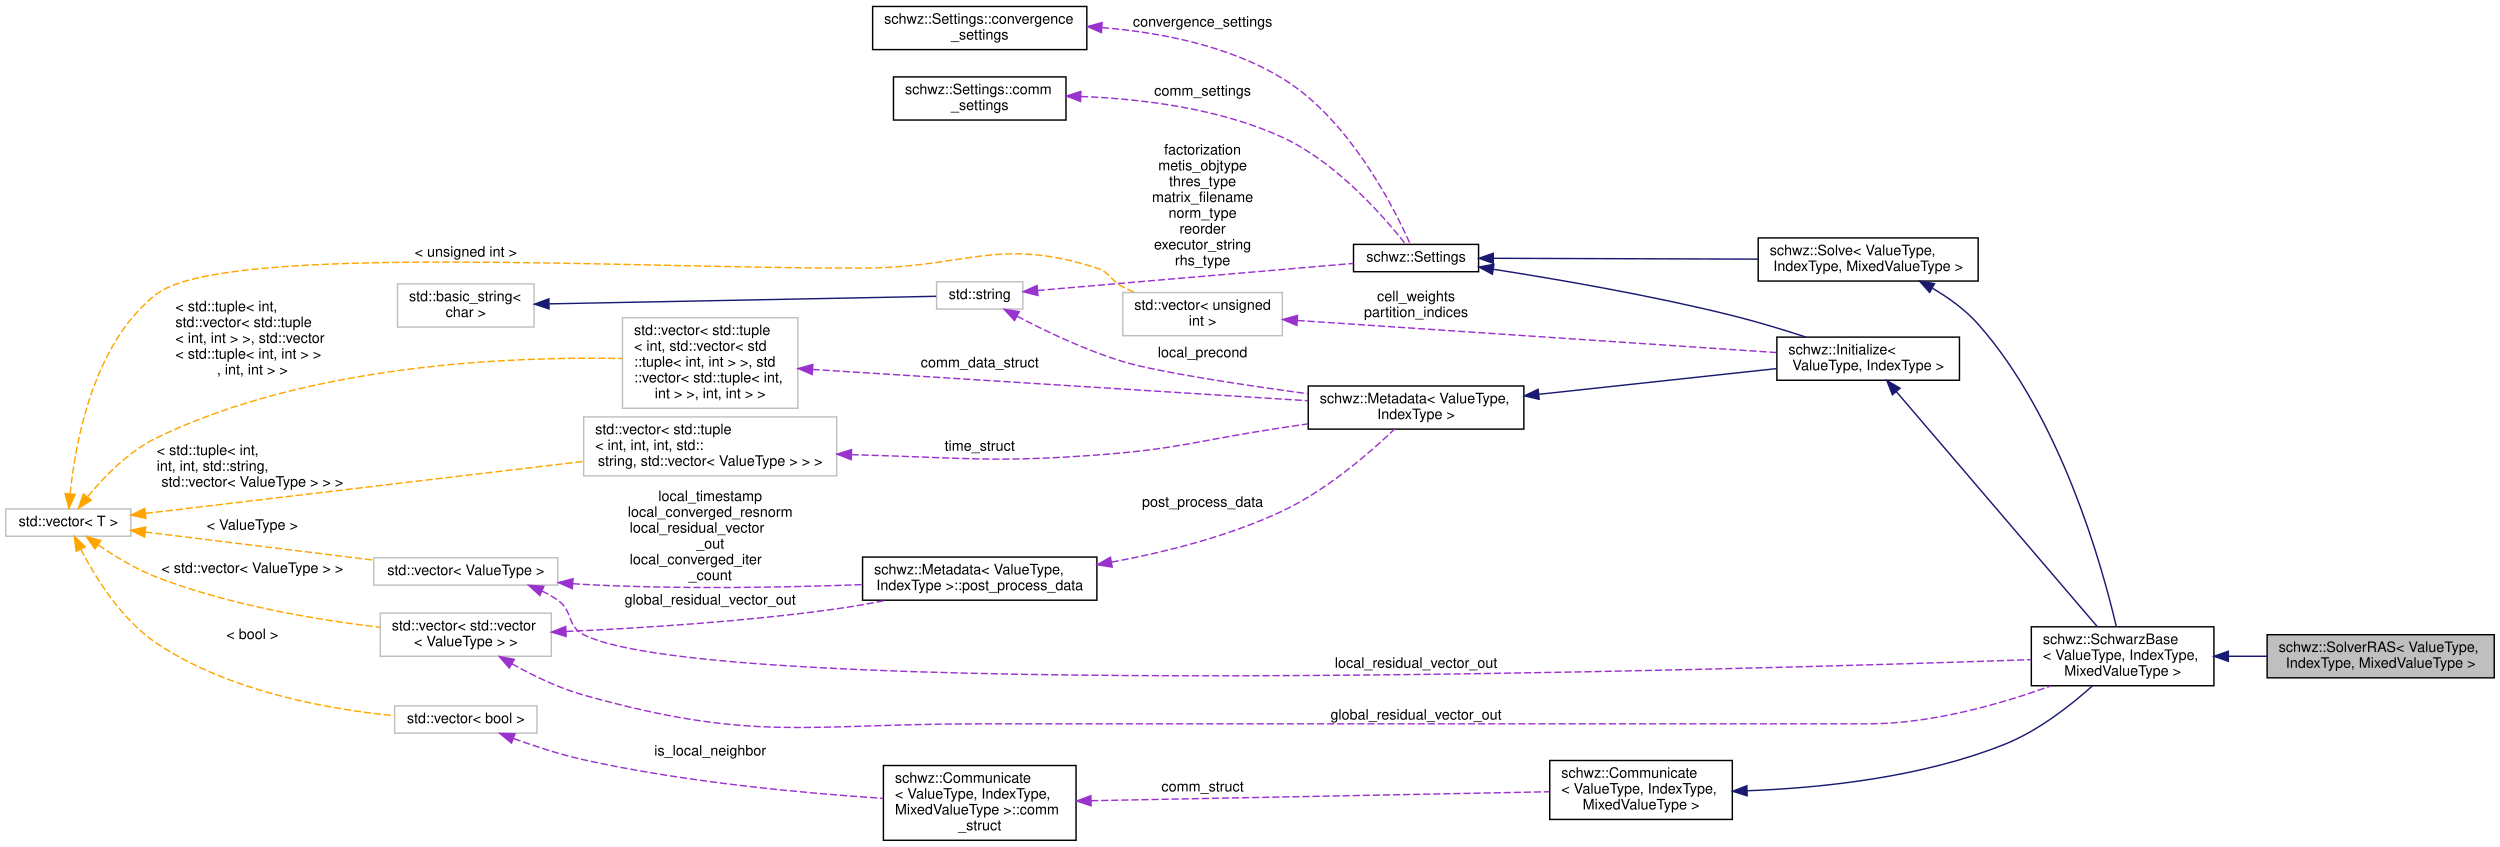
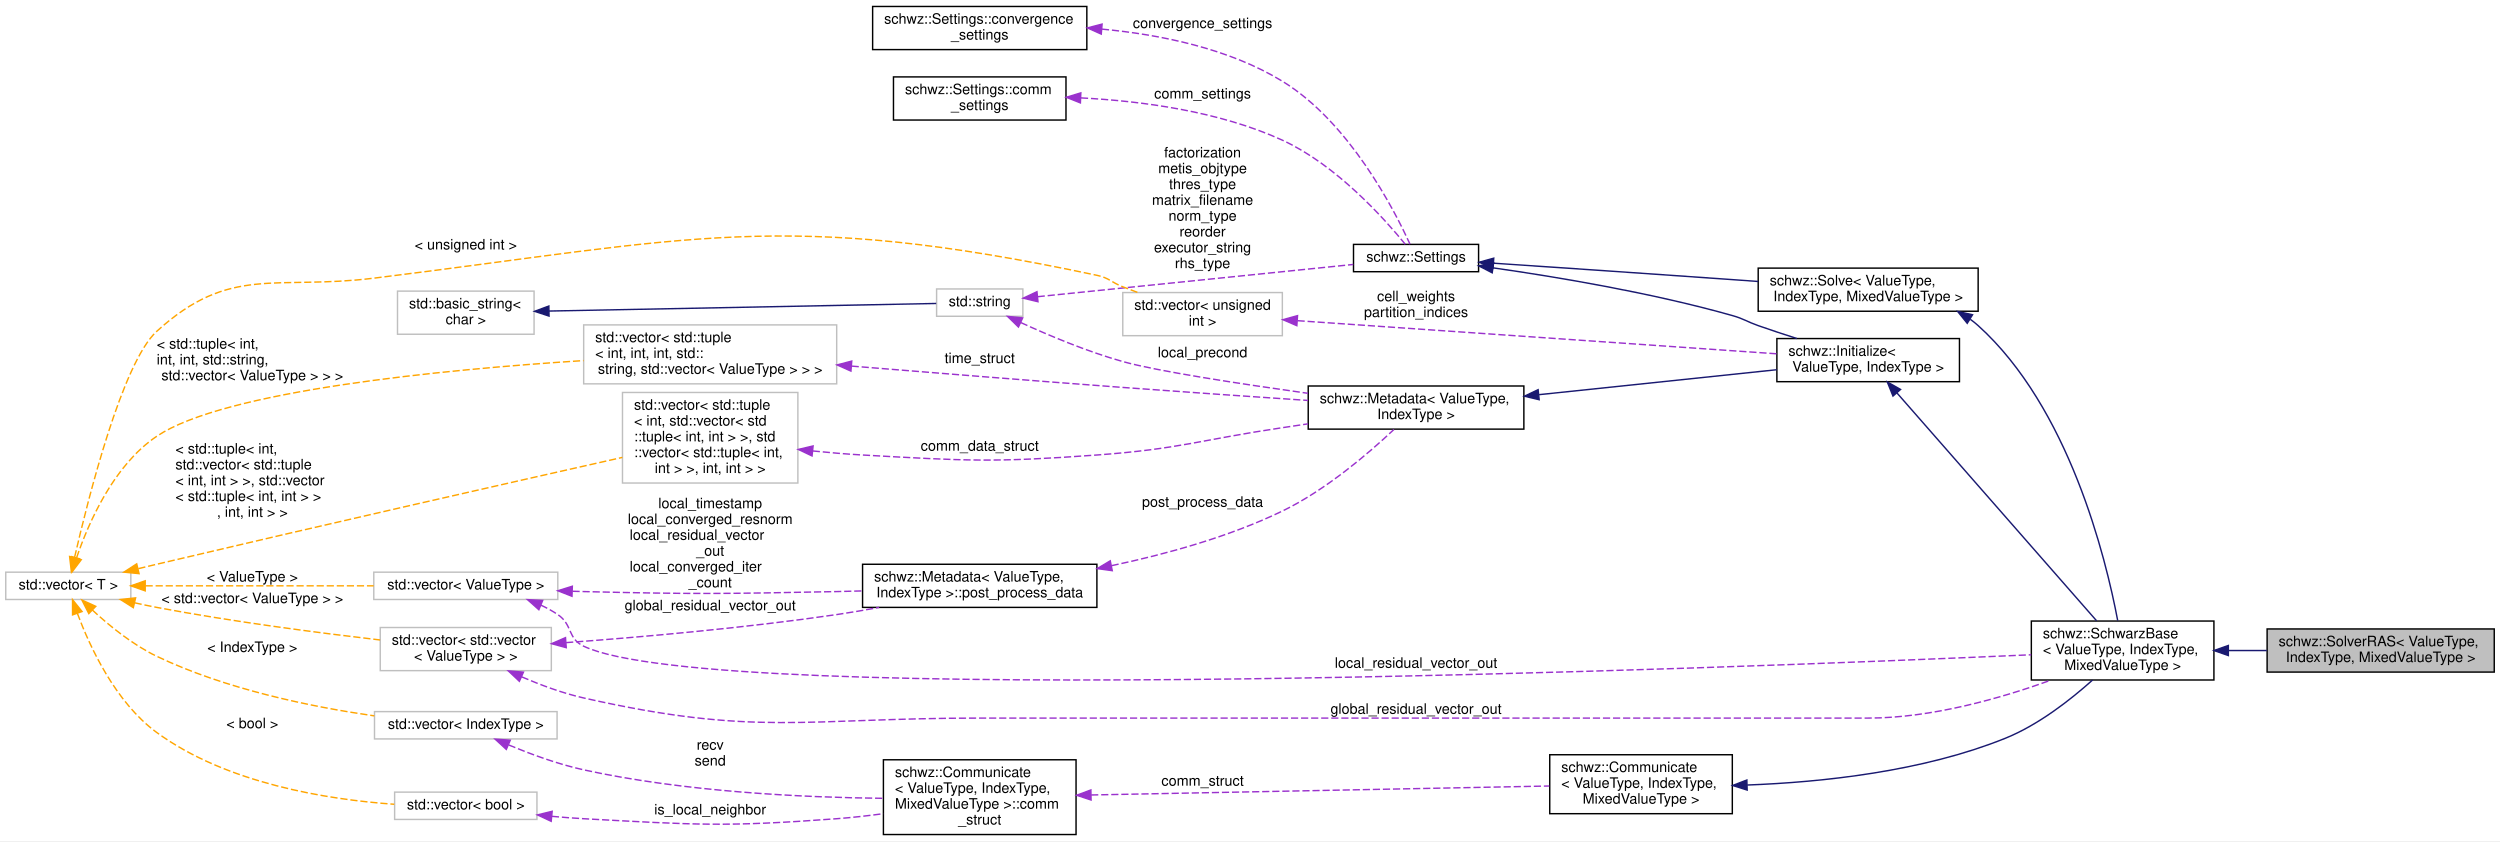
- <svg xmlns="http://www.w3.org/2000/svg" xmlns:xlink="http://www.w3.org/1999/xlink" width="1739pt" height="589pt" viewBox="0.00 0.00 1739.00 589.00">
-   <g id="graph0" class="graph" transform="scale(1 1) rotate(0) translate(4 585)">
-     <polygon fill="#ffffff" stroke="transparent" points="-4,4 -4,-585 1735,-585 1735,4 -4,4" />
+ <svg xmlns="http://www.w3.org/2000/svg" xmlns:xlink="http://www.w3.org/1999/xlink" width="1739pt" height="585pt" viewBox="0.00 0.00 1739.00 585.00">
+   <g id="graph0" class="graph" transform="scale(1 1) rotate(0) translate(4 581)">
+     <polygon fill="#ffffff" stroke="transparent" points="-4,4 -4,-581 1735,-581 1735,4 -4,4" />
    <g id="node1" class="node">
      <polygon fill="#bfbfbf" stroke="#000000" points="1573,-113.5 1573,-143.5 1731,-143.5 1731,-113.5 1573,-113.5" />
      <text text-anchor="start" x="1581" y="-131.5" font-family="Helvetica,sans-Serif" font-size="10.00" fill="#000000">schwz::SolverRAS&lt; ValueType,</text>
      <text text-anchor="middle" x="1652" y="-120.5" font-family="Helvetica,sans-Serif" font-size="10.00" fill="#000000"> IndexType, MixedValueType &gt;</text>
    </g>
    <g id="node2" class="node">
      <g id="a_node2">
        <a xlink:href="classschwz_1_1SchwarzBase.html" target="_top" xlink:title="The Base solver class is meant to be the class implementing the common implementations for all the sc...">
          <polygon fill="#ffffff" stroke="#000000" points="1409,-108 1409,-149 1536,-149 1536,-108 1409,-108" />
          <text text-anchor="start" x="1417" y="-137" font-family="Helvetica,sans-Serif" font-size="10.00" fill="#000000">schwz::SchwarzBase</text>
          <text text-anchor="start" x="1417" y="-126" font-family="Helvetica,sans-Serif" font-size="10.00" fill="#000000">&lt; ValueType, IndexType,</text>
          <text text-anchor="middle" x="1472.5" y="-115" font-family="Helvetica,sans-Serif" font-size="10.00" fill="#000000"> MixedValueType &gt;</text>
        </a>
      </g>
    </g>
    <g id="edge1" class="edge">
      <path fill="none" stroke="#191970" d="M1546.218,-128.5C1554.99,-128.5 1563.974,-128.5 1572.819,-128.5" />
      <polygon fill="#191970" stroke="#191970" points="1546.038,-125 1536.038,-128.5 1546.038,-132 1546.038,-125" />
    </g>
    <g id="node3" class="node">
      <g id="a_node3">
        <a xlink:href="classschwz_1_1Initialize.html" target="_top" xlink:title="The initialization class that provides methods for initialization of the solver. ">
-           <polygon fill="#ffffff" stroke="#000000" points="1232,-320.5 1232,-350.5 1359,-350.5 1359,-320.5 1232,-320.5" />
-           <text text-anchor="start" x="1240" y="-338.5" font-family="Helvetica,sans-Serif" font-size="10.00" fill="#000000">schwz::Initialize&lt;</text>
-           <text text-anchor="middle" x="1295.5" y="-327.5" font-family="Helvetica,sans-Serif" font-size="10.00" fill="#000000"> ValueType, IndexType &gt;</text>
+           <polygon fill="#ffffff" stroke="#000000" points="1232,-315.5 1232,-345.5 1359,-345.5 1359,-315.5 1232,-315.5" />
+           <text text-anchor="start" x="1240" y="-333.5" font-family="Helvetica,sans-Serif" font-size="10.00" fill="#000000">schwz::Initialize&lt;</text>
+           <text text-anchor="middle" x="1295.5" y="-322.5" font-family="Helvetica,sans-Serif" font-size="10.00" fill="#000000"> ValueType, IndexType &gt;</text>
        </a>
      </g>
    </g>
    <g id="edge2" class="edge">
-       <path fill="none" stroke="#191970" d="M1315.143,-312.528C1349.876,-271.908 1421.601,-188.026 1454.856,-149.135" />
-       <polygon fill="#191970" stroke="#191970" points="1312.354,-310.404 1308.515,-320.279 1317.674,-314.953 1312.354,-310.404" />
+       <path fill="none" stroke="#191970" d="M1315.431,-307.754C1350.108,-268.179 1421.024,-187.247 1454.387,-149.171" />
+       <polygon fill="#191970" stroke="#191970" points="1312.762,-305.489 1308.804,-315.317 1318.026,-310.103 1312.762,-305.489" />
    </g>
    <g id="node4" class="node">
      <g id="a_node4">
        <a xlink:href="structschwz_1_1Settings.html" target="_top" xlink:title="The struct that contains the solver settings and the parameters to be set by the user. ">
-           <polygon fill="#ffffff" stroke="#000000" points="937.5,-396 937.5,-415 1024.5,-415 1024.5,-396 937.5,-396" />
-           <text text-anchor="middle" x="981" y="-403" font-family="Helvetica,sans-Serif" font-size="10.00" fill="#000000">schwz::Settings</text>
+           <polygon fill="#ffffff" stroke="#000000" points="937.5,-392 937.5,-411 1024.5,-411 1024.5,-392 937.5,-392" />
+           <text text-anchor="middle" x="981" y="-399" font-family="Helvetica,sans-Serif" font-size="10.00" fill="#000000">schwz::Settings</text>
        </a>
      </g>
    </g>
    <g id="edge3" class="edge">
-       <path fill="none" stroke="#191970" d="M1034.842,-397.676C1079.634,-390.699 1144.902,-379.444 1201,-365.5 1217.872,-361.306 1236.14,-355.752 1252.077,-350.563" />
-       <polygon fill="#191970" stroke="#191970" points="1034.112,-394.248 1024.761,-399.228 1035.177,-401.166 1034.112,-394.248" />
-     </g>
-     <g id="node20" class="node">
-       <g id="a_node20">
+       <path fill="none" stroke="#191970" d="M1034.67,-394.668C1079.621,-388.252 1145.2,-377.266 1201,-361.5 1209.26,-359.166 1210.9,-357.342 1219,-354.5 1227.669,-351.458 1236.952,-348.39 1245.958,-345.511" />
+       <polygon fill="#191970" stroke="#191970" points="1033.973,-391.231 1024.555,-396.084 1034.944,-398.163 1033.973,-391.231" />
+     </g>
+     <g id="node21" class="node">
+       <g id="a_node21">
        <a xlink:href="classschwz_1_1Solve.html" target="_top" xlink:title="The Solver class the provides the solver and the convergence checking methods. ">
-           <polygon fill="#ffffff" stroke="#000000" points="1219,-389.5 1219,-419.5 1372,-419.5 1372,-389.5 1219,-389.5" />
-           <text text-anchor="start" x="1227" y="-407.5" font-family="Helvetica,sans-Serif" font-size="10.00" fill="#000000">schwz::Solve&lt; ValueType,</text>
-           <text text-anchor="middle" x="1295.5" y="-396.5" font-family="Helvetica,sans-Serif" font-size="10.00" fill="#000000"> IndexType, MixedValueType &gt;</text>
-         </a>
-       </g>
-     </g>
-     <g id="edge26" class="edge">
-       <path fill="none" stroke="#191970" d="M1034.819,-405.329C1085.476,-405.168 1161.869,-404.925 1218.879,-404.744" />
-       <polygon fill="#191970" stroke="#191970" points="1034.719,-401.829 1024.73,-405.361 1034.741,-408.829 1034.719,-401.829" />
+           <polygon fill="#ffffff" stroke="#000000" points="1219,-364.5 1219,-394.5 1372,-394.5 1372,-364.5 1219,-364.5" />
+           <text text-anchor="start" x="1227" y="-382.5" font-family="Helvetica,sans-Serif" font-size="10.00" fill="#000000">schwz::Solve&lt; ValueType,</text>
+           <text text-anchor="middle" x="1295.5" y="-371.5" font-family="Helvetica,sans-Serif" font-size="10.00" fill="#000000"> IndexType, MixedValueType &gt;</text>
+         </a>
+       </g>
+     </g>
+     <g id="edge28" class="edge">
+       <path fill="none" stroke="#191970" d="M1034.858,-397.916C1079.402,-394.931 1144.317,-390.532 1201,-386.5 1206.825,-386.086 1212.852,-385.652 1218.913,-385.211" />
+       <polygon fill="#191970" stroke="#191970" points="1034.577,-394.427 1024.833,-398.587 1035.045,-401.411 1034.577,-394.427" />
    </g>
    <g id="node5" class="node">
      <g id="a_node5">
        <a xlink:href="structschwz_1_1Settings_1_1comm__settings.html" target="_top" xlink:title="The settings for the various available communication paradigms. ">
-           <polygon fill="#ffffff" stroke="#000000" points="617.5,-501.5 617.5,-531.5 737.5,-531.5 737.5,-501.5 617.5,-501.5" />
-           <text text-anchor="start" x="625.5" y="-519.5" font-family="Helvetica,sans-Serif" font-size="10.00" fill="#000000">schwz::Settings::comm</text>
-           <text text-anchor="middle" x="677.5" y="-508.5" font-family="Helvetica,sans-Serif" font-size="10.00" fill="#000000">_settings</text>
+           <polygon fill="#ffffff" stroke="#000000" points="617.5,-497.5 617.5,-527.5 737.5,-527.5 737.5,-497.5 617.5,-497.5" />
+           <text text-anchor="start" x="625.5" y="-515.5" font-family="Helvetica,sans-Serif" font-size="10.00" fill="#000000">schwz::Settings::comm</text>
+           <text text-anchor="middle" x="677.5" y="-504.5" font-family="Helvetica,sans-Serif" font-size="10.00" fill="#000000">_settings</text>
        </a>
      </g>
    </g>
    <g id="edge4" class="edge">
-       <path fill="none" stroke="#9a32cd" stroke-dasharray="5,2" d="M747.956,-517.889C790.286,-516.238 844.242,-509.625 888,-489.5 926.149,-471.954 959.635,-433.121 973.807,-415.07" />
-       <polygon fill="#9a32cd" stroke="#9a32cd" points="747.623,-514.398 737.735,-518.202 747.837,-521.395 747.623,-514.398" />
-       <text text-anchor="middle" x="832.5" y="-518.5" font-family="Helvetica,sans-Serif" font-size="10.00" fill="#000000"> comm_settings</text>
+       <path fill="none" stroke="#9a32cd" stroke-dasharray="5,2" d="M747.898,-512.898C790.207,-510.727 844.162,-503.593 888,-483.5 925.571,-466.28 959.098,-428.765 973.513,-411.084" />
+       <polygon fill="#9a32cd" stroke="#9a32cd" points="747.523,-509.411 737.683,-513.338 747.824,-516.404 747.523,-509.411" />
+       <text text-anchor="middle" x="832.5" y="-512.5" font-family="Helvetica,sans-Serif" font-size="10.00" fill="#000000"> comm_settings</text>
    </g>
    <g id="node6" class="node">
      <g id="a_node6">
        <a xlink:title="STL class. ">
-           <polygon fill="#ffffff" stroke="#bfbfbf" points="647.5,-370 647.5,-389 707.5,-389 707.5,-370 647.5,-370" />
-           <text text-anchor="middle" x="677.5" y="-377" font-family="Helvetica,sans-Serif" font-size="10.00" fill="#000000">std::string</text>
+           <polygon fill="#ffffff" stroke="#bfbfbf" points="647.5,-361 647.5,-380 707.5,-380 707.5,-361 647.5,-361" />
+           <text text-anchor="middle" x="677.5" y="-368" font-family="Helvetica,sans-Serif" font-size="10.00" fill="#000000">std::string</text>
        </a>
      </g>
    </g>
    <g id="edge5" class="edge">
-       <path fill="none" stroke="#9a32cd" stroke-dasharray="5,2" d="M717.786,-382.951C774.776,-387.833 878.528,-396.721 937.314,-401.757" />
-       <polygon fill="#9a32cd" stroke="#9a32cd" points="717.973,-379.454 707.71,-382.088 717.375,-386.429 717.973,-379.454" />
-       <text text-anchor="middle" x="832.5" y="-477.5" font-family="Helvetica,sans-Serif" font-size="10.00" fill="#000000"> factorization</text>
-       <text text-anchor="middle" x="832.5" y="-466.5" font-family="Helvetica,sans-Serif" font-size="10.00" fill="#000000">metis_objtype</text>
-       <text text-anchor="middle" x="832.5" y="-455.5" font-family="Helvetica,sans-Serif" font-size="10.00" fill="#000000">thres_type</text>
-       <text text-anchor="middle" x="832.5" y="-444.5" font-family="Helvetica,sans-Serif" font-size="10.00" fill="#000000">matrix_filename</text>
-       <text text-anchor="middle" x="832.5" y="-433.5" font-family="Helvetica,sans-Serif" font-size="10.00" fill="#000000">norm_type</text>
-       <text text-anchor="middle" x="832.5" y="-422.5" font-family="Helvetica,sans-Serif" font-size="10.00" fill="#000000">reorder</text>
-       <text text-anchor="middle" x="832.5" y="-411.5" font-family="Helvetica,sans-Serif" font-size="10.00" fill="#000000">executor_string</text>
-       <text text-anchor="middle" x="832.5" y="-400.5" font-family="Helvetica,sans-Serif" font-size="10.00" fill="#000000">rhs_type</text>
+       <path fill="none" stroke="#9a32cd" stroke-dasharray="5,2" d="M717.786,-374.615C774.776,-380.436 878.528,-391.033 937.314,-397.038" />
+       <polygon fill="#9a32cd" stroke="#9a32cd" points="718.014,-371.12 707.71,-373.586 717.303,-378.084 718.014,-371.12" />
+       <text text-anchor="middle" x="832.5" y="-471.5" font-family="Helvetica,sans-Serif" font-size="10.00" fill="#000000"> factorization</text>
+       <text text-anchor="middle" x="832.5" y="-460.5" font-family="Helvetica,sans-Serif" font-size="10.00" fill="#000000">metis_objtype</text>
+       <text text-anchor="middle" x="832.5" y="-449.5" font-family="Helvetica,sans-Serif" font-size="10.00" fill="#000000">thres_type</text>
+       <text text-anchor="middle" x="832.5" y="-438.5" font-family="Helvetica,sans-Serif" font-size="10.00" fill="#000000">matrix_filename</text>
+       <text text-anchor="middle" x="832.5" y="-427.5" font-family="Helvetica,sans-Serif" font-size="10.00" fill="#000000">norm_type</text>
+       <text text-anchor="middle" x="832.5" y="-416.5" font-family="Helvetica,sans-Serif" font-size="10.00" fill="#000000">reorder</text>
+       <text text-anchor="middle" x="832.5" y="-405.5" font-family="Helvetica,sans-Serif" font-size="10.00" fill="#000000">executor_string</text>
+       <text text-anchor="middle" x="832.5" y="-394.5" font-family="Helvetica,sans-Serif" font-size="10.00" fill="#000000">rhs_type</text>
    </g>
    <g id="node9" class="node">
      <g id="a_node9">
        <a xlink:href="structschwz_1_1Metadata.html" target="_top" xlink:title="The solver metadata struct. ">
-           <polygon fill="#ffffff" stroke="#000000" points="906,-286.5 906,-316.5 1056,-316.5 1056,-286.5 906,-286.5" />
-           <text text-anchor="start" x="914" y="-304.5" font-family="Helvetica,sans-Serif" font-size="10.00" fill="#000000">schwz::Metadata&lt; ValueType,</text>
-           <text text-anchor="middle" x="981" y="-293.5" font-family="Helvetica,sans-Serif" font-size="10.00" fill="#000000"> IndexType &gt;</text>
+           <polygon fill="#ffffff" stroke="#000000" points="906,-282.5 906,-312.5 1056,-312.5 1056,-282.5 906,-282.5" />
+           <text text-anchor="start" x="914" y="-300.5" font-family="Helvetica,sans-Serif" font-size="10.00" fill="#000000">schwz::Metadata&lt; ValueType,</text>
+           <text text-anchor="middle" x="981" y="-289.5" font-family="Helvetica,sans-Serif" font-size="10.00" fill="#000000"> IndexType &gt;</text>
        </a>
      </g>
    </g>
    <g id="edge11" class="edge">
-       <path fill="none" stroke="#9a32cd" stroke-dasharray="5,2" d="M703.463,-365.065C723.096,-354.758 751.019,-341.376 777,-333.5 800.63,-326.337 857.895,-317.618 905.757,-311.091" />
-       <polygon fill="#9a32cd" stroke="#9a32cd" points="701.704,-362.037 694.537,-369.839 705.005,-368.209 701.704,-362.037" />
-       <text text-anchor="middle" x="832.5" y="-336.5" font-family="Helvetica,sans-Serif" font-size="10.00" fill="#000000"> local_precond</text>
+       <path fill="none" stroke="#9a32cd" stroke-dasharray="5,2" d="M706.088,-356.611C725.639,-347.643 752.376,-336.401 777,-329.5 800.776,-322.837 858.03,-314.08 905.85,-307.411" />
+       <polygon fill="#9a32cd" stroke="#9a32cd" points="704.419,-353.528 696.839,-360.93 707.381,-359.87 704.419,-353.528" />
+       <text text-anchor="middle" x="832.5" y="-332.5" font-family="Helvetica,sans-Serif" font-size="10.00" fill="#000000"> local_precond</text>
    </g>
    <g id="node7" class="node">
-       <polygon fill="#ffffff" stroke="#bfbfbf" points="272.5,-357.5 272.5,-387.5 367.5,-387.5 367.5,-357.5 272.5,-357.5" />
-       <text text-anchor="start" x="280.5" y="-375.5" font-family="Helvetica,sans-Serif" font-size="10.00" fill="#000000">std::basic_string&lt;</text>
-       <text text-anchor="middle" x="320" y="-364.5" font-family="Helvetica,sans-Serif" font-size="10.00" fill="#000000"> char &gt;</text>
+       <polygon fill="#ffffff" stroke="#bfbfbf" points="272.5,-348.5 272.5,-378.5 367.5,-378.5 367.5,-348.5 272.5,-348.5" />
+       <text text-anchor="start" x="280.5" y="-366.5" font-family="Helvetica,sans-Serif" font-size="10.00" fill="#000000">std::basic_string&lt;</text>
+       <text text-anchor="middle" x="320" y="-355.5" font-family="Helvetica,sans-Serif" font-size="10.00" fill="#000000"> char &gt;</text>
    </g>
    <g id="edge6" class="edge">
-       <path fill="none" stroke="#191970" d="M377.845,-373.633C454.709,-375.138 587.715,-377.742 647.211,-378.907" />
-       <polygon fill="#191970" stroke="#191970" points="377.91,-370.133 367.843,-373.437 377.773,-377.132 377.91,-370.133" />
+       <path fill="none" stroke="#191970" d="M377.845,-364.633C454.709,-366.138 587.715,-368.742 647.211,-369.907" />
+       <polygon fill="#191970" stroke="#191970" points="377.91,-361.133 367.843,-364.437 377.773,-368.132 377.91,-361.133" />
    </g>
    <g id="node8" class="node">
      <g id="a_node8">
        <a xlink:href="structschwz_1_1Settings_1_1convergence__settings.html" target="_top" xlink:title="The various convergence settings available. ">
-           <polygon fill="#ffffff" stroke="#000000" points="603,-550.5 603,-580.5 752,-580.5 752,-550.5 603,-550.5" />
-           <text text-anchor="start" x="611" y="-568.5" font-family="Helvetica,sans-Serif" font-size="10.00" fill="#000000">schwz::Settings::convergence</text>
-           <text text-anchor="middle" x="677.5" y="-557.5" font-family="Helvetica,sans-Serif" font-size="10.00" fill="#000000">_settings</text>
+           <polygon fill="#ffffff" stroke="#000000" points="603,-546.5 603,-576.5 752,-576.5 752,-546.5 603,-546.5" />
+           <text text-anchor="start" x="611" y="-564.5" font-family="Helvetica,sans-Serif" font-size="10.00" fill="#000000">schwz::Settings::convergence</text>
+           <text text-anchor="middle" x="677.5" y="-553.5" font-family="Helvetica,sans-Serif" font-size="10.00" fill="#000000">_settings</text>
        </a>
      </g>
    </g>
    <g id="edge7" class="edge">
-       <path fill="none" stroke="#9a32cd" stroke-dasharray="5,2" d="M762.529,-565.806C803.046,-562.489 850.685,-553.273 888,-530.5 935.101,-501.755 966.191,-439.446 976.878,-415.319" />
-       <polygon fill="#9a32cd" stroke="#9a32cd" points="762.118,-562.327 752.392,-566.527 762.615,-569.309 762.118,-562.327" />
-       <text text-anchor="middle" x="832.5" y="-566.5" font-family="Helvetica,sans-Serif" font-size="10.00" fill="#000000"> convergence_settings</text>
+       <path fill="none" stroke="#9a32cd" stroke-dasharray="5,2" d="M762.492,-560.745C803.001,-556.982 850.643,-547.337 888,-524.5 934.596,-496.015 965.986,-434.822 976.815,-411.137" />
+       <polygon fill="#9a32cd" stroke="#9a32cd" points="762.037,-557.27 752.358,-561.579 762.611,-564.247 762.037,-557.27" />
+       <text text-anchor="middle" x="832.5" y="-561.5" font-family="Helvetica,sans-Serif" font-size="10.00" fill="#000000"> convergence_settings</text>
    </g>
    <g id="edge8" class="edge">
-       <path fill="none" stroke="#191970" d="M1066.579,-310.752C1118.763,-316.393 1184.342,-323.483 1231.92,-328.627" />
-       <polygon fill="#191970" stroke="#191970" points="1066.649,-307.239 1056.331,-309.644 1065.896,-314.199 1066.649,-307.239" />
+       <path fill="none" stroke="#191970" d="M1066.579,-306.48C1118.763,-311.955 1184.342,-318.836 1231.92,-323.829" />
+       <polygon fill="#191970" stroke="#191970" points="1066.641,-302.967 1056.331,-305.404 1065.911,-309.929 1066.641,-302.967" />
    </g>
    <g id="node10" class="node">
-       <polygon fill="#ffffff" stroke="#bfbfbf" points="402,-254 402,-295 578,-295 578,-254 402,-254" />
-       <text text-anchor="start" x="410" y="-283" font-family="Helvetica,sans-Serif" font-size="10.00" fill="#000000">std::vector&lt; std::tuple</text>
-       <text text-anchor="start" x="410" y="-272" font-family="Helvetica,sans-Serif" font-size="10.00" fill="#000000">&lt; int, int, int, std::</text>
-       <text text-anchor="middle" x="490" y="-261" font-family="Helvetica,sans-Serif" font-size="10.00" fill="#000000">string, std::vector&lt; ValueType &gt; &gt; &gt;</text>
+       <polygon fill="#ffffff" stroke="#bfbfbf" points="402,-314 402,-355 578,-355 578,-314 402,-314" />
+       <text text-anchor="start" x="410" y="-343" font-family="Helvetica,sans-Serif" font-size="10.00" fill="#000000">std::vector&lt; std::tuple</text>
+       <text text-anchor="start" x="410" y="-332" font-family="Helvetica,sans-Serif" font-size="10.00" fill="#000000">&lt; int, int, int, std::</text>
+       <text text-anchor="middle" x="490" y="-321" font-family="Helvetica,sans-Serif" font-size="10.00" fill="#000000">string, std::vector&lt; ValueType &gt; &gt; &gt;</text>
    </g>
    <g id="edge9" class="edge">
-       <path fill="none" stroke="#9a32cd" stroke-dasharray="5,2" d="M588.292,-268.743C590.888,-268.653 593.461,-268.572 596,-268.5 668.415,-266.452 686.749,-263.208 759,-268.5 816.797,-272.733 830.68,-278.964 888,-287.5 893.814,-288.366 899.832,-289.265 905.881,-290.171" />
-       <polygon fill="#9a32cd" stroke="#9a32cd" points="588.049,-265.25 578.19,-269.129 588.316,-272.245 588.049,-265.25" />
-       <text text-anchor="middle" x="677.5" y="-271.5" font-family="Helvetica,sans-Serif" font-size="10.00" fill="#000000"> time_struct</text>
+       <path fill="none" stroke="#9a32cd" stroke-dasharray="5,2" d="M588.387,-326.335C643.782,-321.809 714.234,-316.169 777,-311.5 819.66,-308.327 867.358,-305.039 905.899,-302.448" />
+       <polygon fill="#9a32cd" stroke="#9a32cd" points="587.906,-322.863 578.225,-327.167 588.477,-329.84 587.906,-322.863" />
+       <text text-anchor="middle" x="677.5" y="-328.5" font-family="Helvetica,sans-Serif" font-size="10.00" fill="#000000"> time_struct</text>
    </g>
    <g id="node11" class="node">
      <g id="a_node11">
        <a xlink:title="STL class. ">
-           <polygon fill="#ffffff" stroke="#bfbfbf" points="0,-212 0,-231 87,-231 87,-212 0,-212" />
-           <text text-anchor="middle" x="43.5" y="-219" font-family="Helvetica,sans-Serif" font-size="10.00" fill="#000000">std::vector&lt; T &gt;</text>
+           <polygon fill="#ffffff" stroke="#bfbfbf" points="0,-164 0,-183 87,-183 87,-164 0,-164" />
+           <text text-anchor="middle" x="43.5" y="-171" font-family="Helvetica,sans-Serif" font-size="10.00" fill="#000000">std::vector&lt; T &gt;</text>
        </a>
      </g>
    </g>
    <g id="edge10" class="edge">
-       <path fill="none" stroke="#ffa500" stroke-dasharray="5,2" d="M97.353,-227.892C172.869,-236.856 311.122,-253.267 401.784,-264.029" />
-       <polygon fill="#ffa500" stroke="#ffa500" points="97.468,-224.382 87.125,-226.678 96.643,-231.333 97.468,-224.382" />
-       <text text-anchor="start" x="105" y="-268.5" font-family="Helvetica,sans-Serif" font-size="10.00" fill="#000000"> &lt; std::tuple&lt; int,</text>
-       <text text-anchor="start" x="105" y="-257.5" font-family="Helvetica,sans-Serif" font-size="10.00" fill="#000000"> int, int, std::string,</text>
-       <text text-anchor="middle" x="171.5" y="-246.5" font-family="Helvetica,sans-Serif" font-size="10.00" fill="#000000"> std::vector&lt; ValueType &gt; &gt; &gt;</text>
+       <path fill="none" stroke="#ffa500" stroke-dasharray="5,2" d="M49.266,-193.003C57.473,-217.077 74.959,-257.304 105,-277.5 152.173,-309.213 303.639,-323.862 401.933,-330.178" />
+       <polygon fill="#ffa500" stroke="#ffa500" points="52.514,-191.668 46.137,-183.208 45.846,-193.799 52.514,-191.668" />
+       <text text-anchor="start" x="105" y="-338.5" font-family="Helvetica,sans-Serif" font-size="10.00" fill="#000000"> &lt; std::tuple&lt; int,</text>
+       <text text-anchor="start" x="105" y="-327.5" font-family="Helvetica,sans-Serif" font-size="10.00" fill="#000000"> int, int, std::string,</text>
+       <text text-anchor="middle" x="171.5" y="-316.5" font-family="Helvetica,sans-Serif" font-size="10.00" fill="#000000"> std::vector&lt; ValueType &gt; &gt; &gt;</text>
    </g>
    <g id="node13" class="node">
-       <polygon fill="#ffffff" stroke="#bfbfbf" points="256,-178 256,-197 384,-197 384,-178 256,-178" />
-       <text text-anchor="middle" x="320" y="-185" font-family="Helvetica,sans-Serif" font-size="10.00" fill="#000000">std::vector&lt; ValueType &gt;</text>
+       <polygon fill="#ffffff" stroke="#bfbfbf" points="256,-164 256,-183 384,-183 384,-164 256,-164" />
+       <text text-anchor="middle" x="320" y="-171" font-family="Helvetica,sans-Serif" font-size="10.00" fill="#000000">std::vector&lt; ValueType &gt;</text>
    </g>
    <g id="edge14" class="edge">
-       <path fill="none" stroke="#ffa500" stroke-dasharray="5,2" d="M96.957,-214.927C142.383,-209.341 207.708,-201.308 255.929,-195.379" />
-       <polygon fill="#ffa500" stroke="#ffa500" points="96.505,-211.456 87.007,-216.15 97.36,-218.403 96.505,-211.456" />
-       <text text-anchor="middle" x="171.5" y="-216.5" font-family="Helvetica,sans-Serif" font-size="10.00" fill="#000000"> &lt; ValueType &gt;</text>
+       <path fill="none" stroke="#ffa500" stroke-dasharray="5,2" d="M97.243,-173.5C142.657,-173.5 207.809,-173.5 255.929,-173.5" />
+       <polygon fill="#ffa500" stroke="#ffa500" points="97.007,-170 87.007,-173.5 97.007,-177 97.007,-170" />
+       <text text-anchor="middle" x="171.5" y="-176.5" font-family="Helvetica,sans-Serif" font-size="10.00" fill="#000000"> &lt; ValueType &gt;</text>
    </g>
    <g id="node14" class="node">
-       <polygon fill="#ffffff" stroke="#bfbfbf" points="260.5,-128.5 260.5,-158.5 379.5,-158.5 379.5,-128.5 260.5,-128.5" />
-       <text text-anchor="start" x="268.5" y="-146.5" font-family="Helvetica,sans-Serif" font-size="10.00" fill="#000000">std::vector&lt; std::vector</text>
-       <text text-anchor="middle" x="320" y="-135.5" font-family="Helvetica,sans-Serif" font-size="10.00" fill="#000000">&lt; ValueType &gt; &gt;</text>
+       <polygon fill="#ffffff" stroke="#bfbfbf" points="260.5,-114.5 260.5,-144.5 379.5,-144.5 379.5,-114.5 260.5,-114.5" />
+       <text text-anchor="start" x="268.5" y="-132.5" font-family="Helvetica,sans-Serif" font-size="10.00" fill="#000000">std::vector&lt; std::vector</text>
+       <text text-anchor="middle" x="320" y="-121.5" font-family="Helvetica,sans-Serif" font-size="10.00" fill="#000000">&lt; ValueType &gt; &gt;</text>
    </g>
    <g id="edge16" class="edge">
-       <path fill="none" stroke="#ffa500" stroke-dasharray="5,2" d="M64.364,-205.91C75.818,-198.067 90.589,-189.068 105,-183.5 155.467,-164.001 216.367,-153.816 260.449,-148.617" />
-       <polygon fill="#ffa500" stroke="#ffa500" points="62.096,-203.228 55.961,-211.865 66.144,-208.939 62.096,-203.228" />
-       <text text-anchor="middle" x="171.5" y="-186.5" font-family="Helvetica,sans-Serif" font-size="10.00" fill="#000000"> &lt; std::vector&lt; ValueType &gt; &gt;</text>
+       <path fill="none" stroke="#ffa500" stroke-dasharray="5,2" d="M89.624,-161.696C94.794,-160.538 99.999,-159.445 105,-158.5 157.184,-148.645 217.107,-140.848 260.413,-135.832" />
+       <polygon fill="#ffa500" stroke="#ffa500" points="88.734,-158.31 79.785,-163.98 90.317,-165.128 88.734,-158.31" />
+       <text text-anchor="middle" x="171.5" y="-161.5" font-family="Helvetica,sans-Serif" font-size="10.00" fill="#000000"> &lt; std::vector&lt; ValueType &gt; &gt;</text>
    </g>
    <g id="node15" class="node">
-       <polygon fill="#ffffff" stroke="#bfbfbf" points="429,-301 429,-364 551,-364 551,-301 429,-301" />
-       <text text-anchor="start" x="437" y="-352" font-family="Helvetica,sans-Serif" font-size="10.00" fill="#000000">std::vector&lt; std::tuple</text>
-       <text text-anchor="start" x="437" y="-341" font-family="Helvetica,sans-Serif" font-size="10.00" fill="#000000">&lt; int, std::vector&lt; std</text>
-       <text text-anchor="start" x="437" y="-330" font-family="Helvetica,sans-Serif" font-size="10.00" fill="#000000">::tuple&lt; int, int &gt; &gt;, std</text>
-       <text text-anchor="start" x="437" y="-319" font-family="Helvetica,sans-Serif" font-size="10.00" fill="#000000">::vector&lt; std::tuple&lt; int,</text>
-       <text text-anchor="middle" x="490" y="-308" font-family="Helvetica,sans-Serif" font-size="10.00" fill="#000000"> int &gt; &gt;, int, int &gt; &gt;</text>
+       <polygon fill="#ffffff" stroke="#bfbfbf" points="429,-245 429,-308 551,-308 551,-245 429,-245" />
+       <text text-anchor="start" x="437" y="-296" font-family="Helvetica,sans-Serif" font-size="10.00" fill="#000000">std::vector&lt; std::tuple</text>
+       <text text-anchor="start" x="437" y="-285" font-family="Helvetica,sans-Serif" font-size="10.00" fill="#000000">&lt; int, std::vector&lt; std</text>
+       <text text-anchor="start" x="437" y="-274" font-family="Helvetica,sans-Serif" font-size="10.00" fill="#000000">::tuple&lt; int, int &gt; &gt;, std</text>
+       <text text-anchor="start" x="437" y="-263" font-family="Helvetica,sans-Serif" font-size="10.00" fill="#000000">::vector&lt; std::tuple&lt; int,</text>
+       <text text-anchor="middle" x="490" y="-252" font-family="Helvetica,sans-Serif" font-size="10.00" fill="#000000"> int &gt; &gt;, int, int &gt; &gt;</text>
    </g>
    <g id="edge18" class="edge">
-       <path fill="none" stroke="#ffa500" stroke-dasharray="5,2" d="M57.026,-239.615C68.272,-253.24 85.541,-271.113 105,-280.5 210.551,-331.416 350.174,-337.171 428.998,-335.613" />
-       <polygon fill="#ffa500" stroke="#ffa500" points="59.487,-237.085 50.542,-231.407 53.994,-241.424 59.487,-237.085" />
-       <text text-anchor="start" x="118" y="-368.5" font-family="Helvetica,sans-Serif" font-size="10.00" fill="#000000"> &lt; std::tuple&lt; int,</text>
-       <text text-anchor="start" x="118" y="-357.5" font-family="Helvetica,sans-Serif" font-size="10.00" fill="#000000"> std::vector&lt; std::tuple</text>
-       <text text-anchor="start" x="118" y="-346.5" font-family="Helvetica,sans-Serif" font-size="10.00" fill="#000000">&lt; int, int &gt; &gt;, std::vector</text>
-       <text text-anchor="start" x="118" y="-335.5" font-family="Helvetica,sans-Serif" font-size="10.00" fill="#000000">&lt; std::tuple&lt; int, int &gt; &gt;</text>
-       <text text-anchor="middle" x="171.5" y="-324.5" font-family="Helvetica,sans-Serif" font-size="10.00" fill="#000000">, int, int &gt; &gt;</text>
+       <path fill="none" stroke="#ffa500" stroke-dasharray="5,2" d="M92.224,-185.453C96.543,-186.491 100.849,-187.519 105,-188.5 219.271,-215.494 352.943,-245.752 428.924,-262.827" />
+       <polygon fill="#ffa500" stroke="#ffa500" points="92.734,-181.975 82.191,-183.028 91.089,-188.779 92.734,-181.975" />
+       <text text-anchor="start" x="118" y="-265.5" font-family="Helvetica,sans-Serif" font-size="10.00" fill="#000000"> &lt; std::tuple&lt; int,</text>
+       <text text-anchor="start" x="118" y="-254.5" font-family="Helvetica,sans-Serif" font-size="10.00" fill="#000000"> std::vector&lt; std::tuple</text>
+       <text text-anchor="start" x="118" y="-243.5" font-family="Helvetica,sans-Serif" font-size="10.00" fill="#000000">&lt; int, int &gt; &gt;, std::vector</text>
+       <text text-anchor="start" x="118" y="-232.5" font-family="Helvetica,sans-Serif" font-size="10.00" fill="#000000">&lt; std::tuple&lt; int, int &gt; &gt;</text>
+       <text text-anchor="middle" x="171.5" y="-221.5" font-family="Helvetica,sans-Serif" font-size="10.00" fill="#000000">, int, int &gt; &gt;</text>
    </g>
    <g id="node16" class="node">
-       <polygon fill="#ffffff" stroke="#bfbfbf" points="777,-351.5 777,-381.5 888,-381.5 888,-351.5 777,-351.5" />
-       <text text-anchor="start" x="785" y="-369.5" font-family="Helvetica,sans-Serif" font-size="10.00" fill="#000000">std::vector&lt; unsigned</text>
-       <text text-anchor="middle" x="832.5" y="-358.5" font-family="Helvetica,sans-Serif" font-size="10.00" fill="#000000"> int &gt;</text>
+       <polygon fill="#ffffff" stroke="#bfbfbf" points="777,-347.5 777,-377.5 888,-377.5 888,-347.5 777,-347.5" />
+       <text text-anchor="start" x="785" y="-365.5" font-family="Helvetica,sans-Serif" font-size="10.00" fill="#000000">std::vector&lt; unsigned</text>
+       <text text-anchor="middle" x="832.5" y="-354.5" font-family="Helvetica,sans-Serif" font-size="10.00" fill="#000000"> int &gt;</text>
    </g>
    <g id="edge20" class="edge">
-       <path fill="none" stroke="#ffa500" stroke-dasharray="5,2" d="M44.825,-241.663C48.277,-276.275 60.669,-346.544 105,-380.5 151.575,-416.175 433.805,-398.023 596,-398.5 668.444,-398.713 690.07,-420.789 759,-398.5 768.39,-395.464 768.236,-390.036 777,-385.5 779.623,-384.142 782.364,-382.848 785.162,-381.621" />
-       <polygon fill="#ffa500" stroke="#ffa500" points="48.288,-241.068 43.964,-231.395 41.312,-241.653 48.288,-241.068" />
-       <text text-anchor="middle" x="320" y="-406.5" font-family="Helvetica,sans-Serif" font-size="10.00" fill="#000000"> &lt; unsigned int &gt;</text>
+       <path fill="none" stroke="#ffa500" stroke-dasharray="5,2" d="M47.892,-193.39C57.451,-234.929 81.198,-328.839 105,-350.5 156.103,-397.006 187.426,-379.016 256,-387.5 477.866,-414.948 540.313,-435.909 759,-389.5 767.564,-387.683 768.851,-384.699 777,-381.5 780.413,-380.16 783.963,-378.822 787.545,-377.51" />
+       <polygon fill="#ffa500" stroke="#ffa500" points="51.249,-192.365 45.632,-183.381 44.421,-193.907 51.249,-192.365" />
+       <text text-anchor="middle" x="320" y="-407.5" font-family="Helvetica,sans-Serif" font-size="10.00" fill="#000000"> &lt; unsigned int &gt;</text>
    </g>
    <g id="node19" class="node">
-       <polygon fill="#ffffff" stroke="#bfbfbf" points="270.5,-75 270.5,-94 369.5,-94 369.5,-75 270.5,-75" />
-       <text text-anchor="middle" x="320" y="-82" font-family="Helvetica,sans-Serif" font-size="10.00" fill="#000000">std::vector&lt; bool &gt;</text>
+       <polygon fill="#ffffff" stroke="#bfbfbf" points="256.5,-67 256.5,-86 383.5,-86 383.5,-67 256.5,-67" />
+       <text text-anchor="middle" x="320" y="-74" font-family="Helvetica,sans-Serif" font-size="10.00" fill="#000000">std::vector&lt; IndexType &gt;</text>
    </g>
    <g id="edge24" class="edge">
-       <path fill="none" stroke="#ffa500" stroke-dasharray="5,2" d="M52.169,-202.967C62.172,-183.65 80.449,-153.947 105,-137.5 154.984,-104.014 224.205,-91.662 270.463,-87.12" />
-       <polygon fill="#ffa500" stroke="#ffa500" points="49,-201.481 47.704,-211.996 55.274,-204.584 49,-201.481" />
-       <text text-anchor="middle" x="171.5" y="-140.5" font-family="Helvetica,sans-Serif" font-size="10.00" fill="#000000"> &lt; bool &gt;</text>
+       <path fill="none" stroke="#ffa500" stroke-dasharray="5,2" d="M60.203,-156.694C71.821,-145.939 88.19,-132.542 105,-124.5 152.956,-101.559 212.22,-89.379 256.374,-83.038" />
+       <polygon fill="#ffa500" stroke="#ffa500" points="57.773,-154.175 52.971,-163.619 62.614,-159.231 57.773,-154.175" />
+       <text text-anchor="middle" x="171.5" y="-127.5" font-family="Helvetica,sans-Serif" font-size="10.00" fill="#000000"> &lt; IndexType &gt;</text>
+     </g>
+     <g id="node20" class="node">
+       <polygon fill="#ffffff" stroke="#bfbfbf" points="270.5,-11 270.5,-30 369.5,-30 369.5,-11 270.5,-11" />
+       <text text-anchor="middle" x="320" y="-18" font-family="Helvetica,sans-Serif" font-size="10.00" fill="#000000">std::vector&lt; bool &gt;</text>
+     </g>
+     <g id="edge26" class="edge">
+       <path fill="none" stroke="#ffa500" stroke-dasharray="5,2" d="M49.785,-154.414C58.448,-131.172 76.323,-92.434 105,-71.5 153.647,-35.989 223.489,-24.853 270.233,-21.55" />
+       <polygon fill="#ffa500" stroke="#ffa500" points="46.471,-153.288 46.448,-163.883 53.073,-155.615 46.471,-153.288" />
+       <text text-anchor="middle" x="171.5" y="-74.5" font-family="Helvetica,sans-Serif" font-size="10.00" fill="#000000"> &lt; bool &gt;</text>
    </g>
    <g id="node12" class="node">
      <g id="a_node12">
        <a xlink:href="structschwz_1_1Metadata_1_1post__process__data.html" target="_top" xlink:title="The struct used for storing data for post-processing. ">
-           <polygon fill="#ffffff" stroke="#000000" points="596,-167.5 596,-197.5 759,-197.5 759,-167.5 596,-167.5" />
-           <text text-anchor="start" x="604" y="-185.5" font-family="Helvetica,sans-Serif" font-size="10.00" fill="#000000">schwz::Metadata&lt; ValueType,</text>
-           <text text-anchor="middle" x="677.5" y="-174.5" font-family="Helvetica,sans-Serif" font-size="10.00" fill="#000000"> IndexType &gt;::post_process_data</text>
+           <polygon fill="#ffffff" stroke="#000000" points="596,-158.5 596,-188.5 759,-188.5 759,-158.5 596,-158.5" />
+           <text text-anchor="start" x="604" y="-176.5" font-family="Helvetica,sans-Serif" font-size="10.00" fill="#000000">schwz::Metadata&lt; ValueType,</text>
+           <text text-anchor="middle" x="677.5" y="-165.5" font-family="Helvetica,sans-Serif" font-size="10.00" fill="#000000"> IndexType &gt;::post_process_data</text>
        </a>
      </g>
    </g>
    <g id="edge12" class="edge">
-       <path fill="none" stroke="#9a32cd" stroke-dasharray="5,2" d="M769.223,-193.979C807.224,-200.998 850.979,-212.105 888,-229.5 918.678,-243.914 948.674,-269.909 965.974,-286.405" />
-       <polygon fill="#9a32cd" stroke="#9a32cd" points="769.64,-190.499 759.182,-192.194 768.415,-197.39 769.64,-190.499" />
-       <text text-anchor="middle" x="832.5" y="-232.5" font-family="Helvetica,sans-Serif" font-size="10.00" fill="#000000"> post_process_data</text>
-     </g>
-     <g id="edge27" class="edge">
-       <path fill="none" stroke="#9a32cd" stroke-dasharray="5,2" d="M372.976,-173.933C376.852,-172.052 380.577,-169.918 384,-167.5 394.89,-159.806 390.116,-149.546 402,-143.5 491.456,-97.986 1192.059,-118.598 1408.813,-126.151" />
-       <polygon fill="#9a32cd" stroke="#9a32cd" points="371.555,-170.734 363.732,-177.88 374.303,-177.172 371.555,-170.734" />
-       <text text-anchor="middle" x="981" y="-120.5" font-family="Helvetica,sans-Serif" font-size="10.00" fill="#000000"> local_residual_vector_out</text>
+       <path fill="none" stroke="#9a32cd" stroke-dasharray="5,2" d="M769.225,-187.522C807.227,-195.503 850.981,-207.595 888,-225.5 918.33,-240.17 948.197,-265.839 965.598,-282.236" />
+       <polygon fill="#9a32cd" stroke="#9a32cd" points="769.681,-184.043 759.184,-185.48 768.286,-190.903 769.681,-184.043" />
+       <text text-anchor="middle" x="832.5" y="-228.5" font-family="Helvetica,sans-Serif" font-size="10.00" fill="#000000"> post_process_data</text>
+     </g>
+     <g id="edge29" class="edge">
+       <path fill="none" stroke="#9a32cd" stroke-dasharray="5,2" d="M372.162,-160.101C376.313,-158.175 380.319,-155.986 384,-153.5 394.47,-146.429 390.591,-136.926 402,-131.5 492.632,-88.396 1192.426,-115.894 1408.9,-125.54" />
+       <polygon fill="#9a32cd" stroke="#9a32cd" points="370.825,-156.866 362.91,-163.908 373.489,-163.339 370.825,-156.866" />
+       <text text-anchor="middle" x="981" y="-116.5" font-family="Helvetica,sans-Serif" font-size="10.00" fill="#000000"> local_residual_vector_out</text>
    </g>
    <g id="edge13" class="edge">
-       <path fill="none" stroke="#9a32cd" stroke-dasharray="5,2" d="M394.387,-178.977C396.954,-178.797 399.498,-178.637 402,-178.5 467.078,-174.939 540.923,-176.302 595.769,-178.356" />
-       <polygon fill="#9a32cd" stroke="#9a32cd" points="394.099,-175.489 384.403,-179.759 394.646,-182.467 394.099,-175.489" />
-       <text text-anchor="middle" x="490" y="-236.5" font-family="Helvetica,sans-Serif" font-size="10.00" fill="#000000"> local_timestamp</text>
-       <text text-anchor="middle" x="490" y="-225.5" font-family="Helvetica,sans-Serif" font-size="10.00" fill="#000000">local_converged_resnorm</text>
-       <text text-anchor="start" x="434" y="-214.5" font-family="Helvetica,sans-Serif" font-size="10.00" fill="#000000">local_residual_vector</text>
-       <text text-anchor="middle" x="490" y="-203.5" font-family="Helvetica,sans-Serif" font-size="10.00" fill="#000000">_out</text>
-       <text text-anchor="start" x="434" y="-192.5" font-family="Helvetica,sans-Serif" font-size="10.00" fill="#000000">local_converged_iter</text>
-       <text text-anchor="middle" x="490" y="-181.5" font-family="Helvetica,sans-Serif" font-size="10.00" fill="#000000">_count</text>
-     </g>
-     <g id="edge28" class="edge">
-       <path fill="none" stroke="#9a32cd" stroke-dasharray="5,2" d="M352.028,-123.303C366.698,-115.068 384.652,-106.356 402,-101.5 520.223,-68.41 554.733,-81.5 677.5,-81.5 677.5,-81.5 677.5,-81.5 1295.5,-81.5 1339.535,-81.5 1387.73,-95.257 1422.695,-107.885" />
-       <polygon fill="#9a32cd" stroke="#9a32cd" points="350.25,-120.289 343.353,-128.331 353.76,-126.345 350.25,-120.289" />
+       <path fill="none" stroke="#9a32cd" stroke-dasharray="5,2" d="M394.218,-169.718C396.844,-169.636 399.444,-169.562 402,-169.5 480.199,-167.594 499.794,-167.929 578,-169.5 583.79,-169.616 589.769,-169.771 595.788,-169.951" />
+       <polygon fill="#9a32cd" stroke="#9a32cd" points="393.873,-166.228 384.002,-170.076 394.119,-173.223 393.873,-166.228" />
+       <text text-anchor="middle" x="490" y="-227.5" font-family="Helvetica,sans-Serif" font-size="10.00" fill="#000000"> local_timestamp</text>
+       <text text-anchor="middle" x="490" y="-216.5" font-family="Helvetica,sans-Serif" font-size="10.00" fill="#000000">local_converged_resnorm</text>
+       <text text-anchor="start" x="434" y="-205.5" font-family="Helvetica,sans-Serif" font-size="10.00" fill="#000000">local_residual_vector</text>
+       <text text-anchor="middle" x="490" y="-194.5" font-family="Helvetica,sans-Serif" font-size="10.00" fill="#000000">_out</text>
+       <text text-anchor="start" x="434" y="-183.5" font-family="Helvetica,sans-Serif" font-size="10.00" fill="#000000">local_converged_iter</text>
+       <text text-anchor="middle" x="490" y="-172.5" font-family="Helvetica,sans-Serif" font-size="10.00" fill="#000000">_count</text>
+     </g>
+     <g id="edge30" class="edge">
+       <path fill="none" stroke="#9a32cd" stroke-dasharray="5,2" d="M358.909,-110.174C372.251,-104.417 387.483,-98.775 402,-95.5 521.596,-68.515 554.898,-81.5 677.5,-81.5 677.5,-81.5 677.5,-81.5 1295.5,-81.5 1339.535,-81.5 1387.73,-95.257 1422.695,-107.885" />
+       <polygon fill="#9a32cd" stroke="#9a32cd" points="357.264,-107.076 349.565,-114.355 360.122,-113.466 357.264,-107.076" />
      <text text-anchor="middle" x="981" y="-84.5" font-family="Helvetica,sans-Serif" font-size="10.00" fill="#000000"> global_residual_vector_out</text>
    </g>
    <g id="edge15" class="edge">
-       <path fill="none" stroke="#9a32cd" stroke-dasharray="5,2" d="M389.806,-145.756C441.87,-148.071 514.632,-152.646 578,-161.5 589.278,-163.076 601.189,-165.191 612.698,-167.473" />
-       <polygon fill="#9a32cd" stroke="#9a32cd" points="389.818,-142.253 379.678,-145.322 389.519,-149.247 389.818,-142.253" />
-       <text text-anchor="middle" x="490" y="-164.5" font-family="Helvetica,sans-Serif" font-size="10.00" fill="#000000"> global_residual_vector_out</text>
+       <path fill="none" stroke="#9a32cd" stroke-dasharray="5,2" d="M389.772,-133.987C441.818,-137.819 514.574,-144.202 578,-153.5 587.588,-154.906 597.649,-156.63 607.538,-158.472" />
+       <polygon fill="#9a32cd" stroke="#9a32cd" points="389.874,-130.485 379.647,-133.254 389.368,-137.467 389.874,-130.485" />
+       <text text-anchor="middle" x="490" y="-156.5" font-family="Helvetica,sans-Serif" font-size="10.00" fill="#000000"> global_residual_vector_out</text>
    </g>
    <g id="edge17" class="edge">
-       <path fill="none" stroke="#9a32cd" stroke-dasharray="5,2" d="M561.229,-328.003C653.05,-322.206 812.014,-312.169 905.748,-306.251" />
-       <polygon fill="#9a32cd" stroke="#9a32cd" points="560.952,-324.513 551.193,-328.637 561.393,-331.499 560.952,-324.513" />
-       <text text-anchor="middle" x="677.5" y="-329.5" font-family="Helvetica,sans-Serif" font-size="10.00" fill="#000000"> comm_data_struct</text>
+       <path fill="none" stroke="#9a32cd" stroke-dasharray="5,2" d="M561.342,-267.311C572.909,-266.141 584.773,-265.134 596,-264.5 668.329,-260.419 686.749,-259.208 759,-264.5 816.797,-268.733 830.68,-274.964 888,-283.5 893.814,-284.366 899.832,-285.265 905.881,-286.171" />
+       <polygon fill="#9a32cd" stroke="#9a32cd" points="560.854,-263.843 551.277,-268.374 561.589,-270.804 560.854,-263.843" />
+       <text text-anchor="middle" x="677.5" y="-267.5" font-family="Helvetica,sans-Serif" font-size="10.00" fill="#000000"> comm_data_struct</text>
    </g>
    <g id="edge19" class="edge">
-       <path fill="none" stroke="#9a32cd" stroke-dasharray="5,2" d="M898.565,-362.077C987.333,-356.133 1144.056,-345.64 1231.668,-339.774" />
-       <polygon fill="#9a32cd" stroke="#9a32cd" points="898.092,-358.6 888.349,-362.761 898.56,-365.585 898.092,-358.6" />
-       <text text-anchor="middle" x="981" y="-375.5" font-family="Helvetica,sans-Serif" font-size="10.00" fill="#000000"> cell_weights</text>
-       <text text-anchor="middle" x="981" y="-364.5" font-family="Helvetica,sans-Serif" font-size="10.00" fill="#000000">partition_indices</text>
+       <path fill="none" stroke="#9a32cd" stroke-dasharray="5,2" d="M898.565,-357.934C987.333,-351.799 1144.056,-340.967 1231.668,-334.912" />
+       <polygon fill="#9a32cd" stroke="#9a32cd" points="898.083,-354.459 888.349,-358.64 898.566,-361.442 898.083,-354.459" />
+       <text text-anchor="middle" x="981" y="-371.5" font-family="Helvetica,sans-Serif" font-size="10.00" fill="#000000"> cell_weights</text>
+       <text text-anchor="middle" x="981" y="-360.5" font-family="Helvetica,sans-Serif" font-size="10.00" fill="#000000">partition_indices</text>
    </g>
    <g id="node17" class="node">
      <g id="a_node17">
        <a xlink:href="classschwz_1_1Communicate.html" target="_top" xlink:title="The communication class that provides the methods for the communication between the subdomains...">
          <polygon fill="#ffffff" stroke="#000000" points="1074,-15 1074,-56 1201,-56 1201,-15 1074,-15" />
          <text text-anchor="start" x="1082" y="-44" font-family="Helvetica,sans-Serif" font-size="10.00" fill="#000000">schwz::Communicate</text>
          <text text-anchor="start" x="1082" y="-33" font-family="Helvetica,sans-Serif" font-size="10.00" fill="#000000">&lt; ValueType, IndexType,</text>
          <text text-anchor="middle" x="1137.5" y="-22" font-family="Helvetica,sans-Serif" font-size="10.00" fill="#000000"> MixedValueType &gt;</text>
        </a>
      </g>
    </g>
    <g id="edge21" class="edge">
      <path fill="none" stroke="#191970" d="M1211.359,-34.937C1263.318,-36.876 1333.549,-44.283 1391,-67.5 1413.941,-76.771 1436.164,-94.145 1451.594,-107.987" />
      <polygon fill="#191970" stroke="#191970" points="1211.325,-31.434 1201.22,-34.619 1211.106,-38.431 1211.325,-31.434" />
    </g>
    <g id="node18" class="node">
      <g id="a_node18">
        <a xlink:href="structschwz_1_1Communicate_1_1comm__struct.html" target="_top" xlink:title="The communication struct used to store the communication data. ">
          <polygon fill="#ffffff" stroke="#000000" points="610.5,-.5 610.5,-52.5 744.5,-52.5 744.5,-.5 610.5,-.5" />
          <text text-anchor="start" x="618.5" y="-40.5" font-family="Helvetica,sans-Serif" font-size="10.00" fill="#000000">schwz::Communicate</text>
          <text text-anchor="start" x="618.5" y="-29.5" font-family="Helvetica,sans-Serif" font-size="10.00" fill="#000000">&lt; ValueType, IndexType,</text>
          <text text-anchor="start" x="618.5" y="-18.5" font-family="Helvetica,sans-Serif" font-size="10.00" fill="#000000"> MixedValueType &gt;::comm</text>
          <text text-anchor="middle" x="677.5" y="-7.5" font-family="Helvetica,sans-Serif" font-size="10.00" fill="#000000">_struct</text>
        </a>
      </g>
    </g>
    <g id="edge22" class="edge">
      <path fill="none" stroke="#9a32cd" stroke-dasharray="5,2" d="M754.979,-28.016C844.549,-29.768 990.304,-32.62 1073.647,-34.251" />
      <polygon fill="#9a32cd" stroke="#9a32cd" points="754.947,-24.515 744.881,-27.818 754.81,-31.513 754.947,-24.515" />
      <text text-anchor="middle" x="832.5" y="-34.5" font-family="Helvetica,sans-Serif" font-size="10.00" fill="#000000"> comm_struct</text>
    </g>
    <g id="edge23" class="edge">
-       <path fill="none" stroke="#9a32cd" stroke-dasharray="5,2" d="M353.308,-71.26C368.02,-65.901 385.654,-60.134 402,-56.5 472.097,-40.916 554.101,-33.307 610.304,-29.67" />
-       <polygon fill="#9a32cd" stroke="#9a32cd" points="351.783,-68.094 343.642,-74.873 354.234,-74.65 351.783,-68.094" />
-       <text text-anchor="middle" x="490" y="-59.5" font-family="Helvetica,sans-Serif" font-size="10.00" fill="#000000"> is_local_neighbor</text>
+       <path fill="none" stroke="#9a32cd" stroke-dasharray="5,2" d="M349.822,-62.813C365.1,-56.427 384.193,-49.392 402,-45.5 472.023,-30.198 554.217,-26.288 610.487,-25.684" />
+       <polygon fill="#9a32cd" stroke="#9a32cd" points="348.185,-59.706 340.385,-66.876 350.954,-66.136 348.185,-59.706" />
+       <text text-anchor="middle" x="490" y="-59.5" font-family="Helvetica,sans-Serif" font-size="10.00" fill="#000000"> recv</text>
+       <text text-anchor="middle" x="490" y="-48.5" font-family="Helvetica,sans-Serif" font-size="10.00" fill="#000000">send</text>
    </g>
    <g id="edge25" class="edge">
-       <path fill="none" stroke="#191970" d="M1340.276,-384.45C1351.697,-377.757 1363.215,-369.422 1372,-359.5 1429.262,-294.831 1457.987,-192.456 1468.125,-149.044" />
-       <polygon fill="#191970" stroke="#191970" points="1338.254,-381.568 1331.19,-389.466 1341.637,-387.697 1338.254,-381.568" />
+       <path fill="none" stroke="#9a32cd" stroke-dasharray="5,2" d="M379.865,-13.164C387.309,-12.477 394.823,-11.893 402,-11.5 480.105,-7.227 499.997,-5.653 578,-11.5 588.539,-12.29 599.655,-13.544 610.485,-14.999" />
+       <polygon fill="#9a32cd" stroke="#9a32cd" points="379.406,-9.692 369.796,-14.154 380.091,-16.658 379.406,-9.692" />
+       <text text-anchor="middle" x="490" y="-14.5" font-family="Helvetica,sans-Serif" font-size="10.00" fill="#000000"> is_local_neighbor</text>
+     </g>
+     <g id="edge27" class="edge">
+       <path fill="none" stroke="#191970" d="M1366.54,-358.892C1368.445,-357.521 1370.272,-356.059 1372,-354.5 1435.123,-297.541 1460.722,-193.496 1469.082,-149.274" />
+       <polygon fill="#191970" stroke="#191970" points="1364.402,-356.099 1357.742,-364.339 1368.087,-362.051 1364.402,-356.099" />
    </g>
  </g>
</svg>
